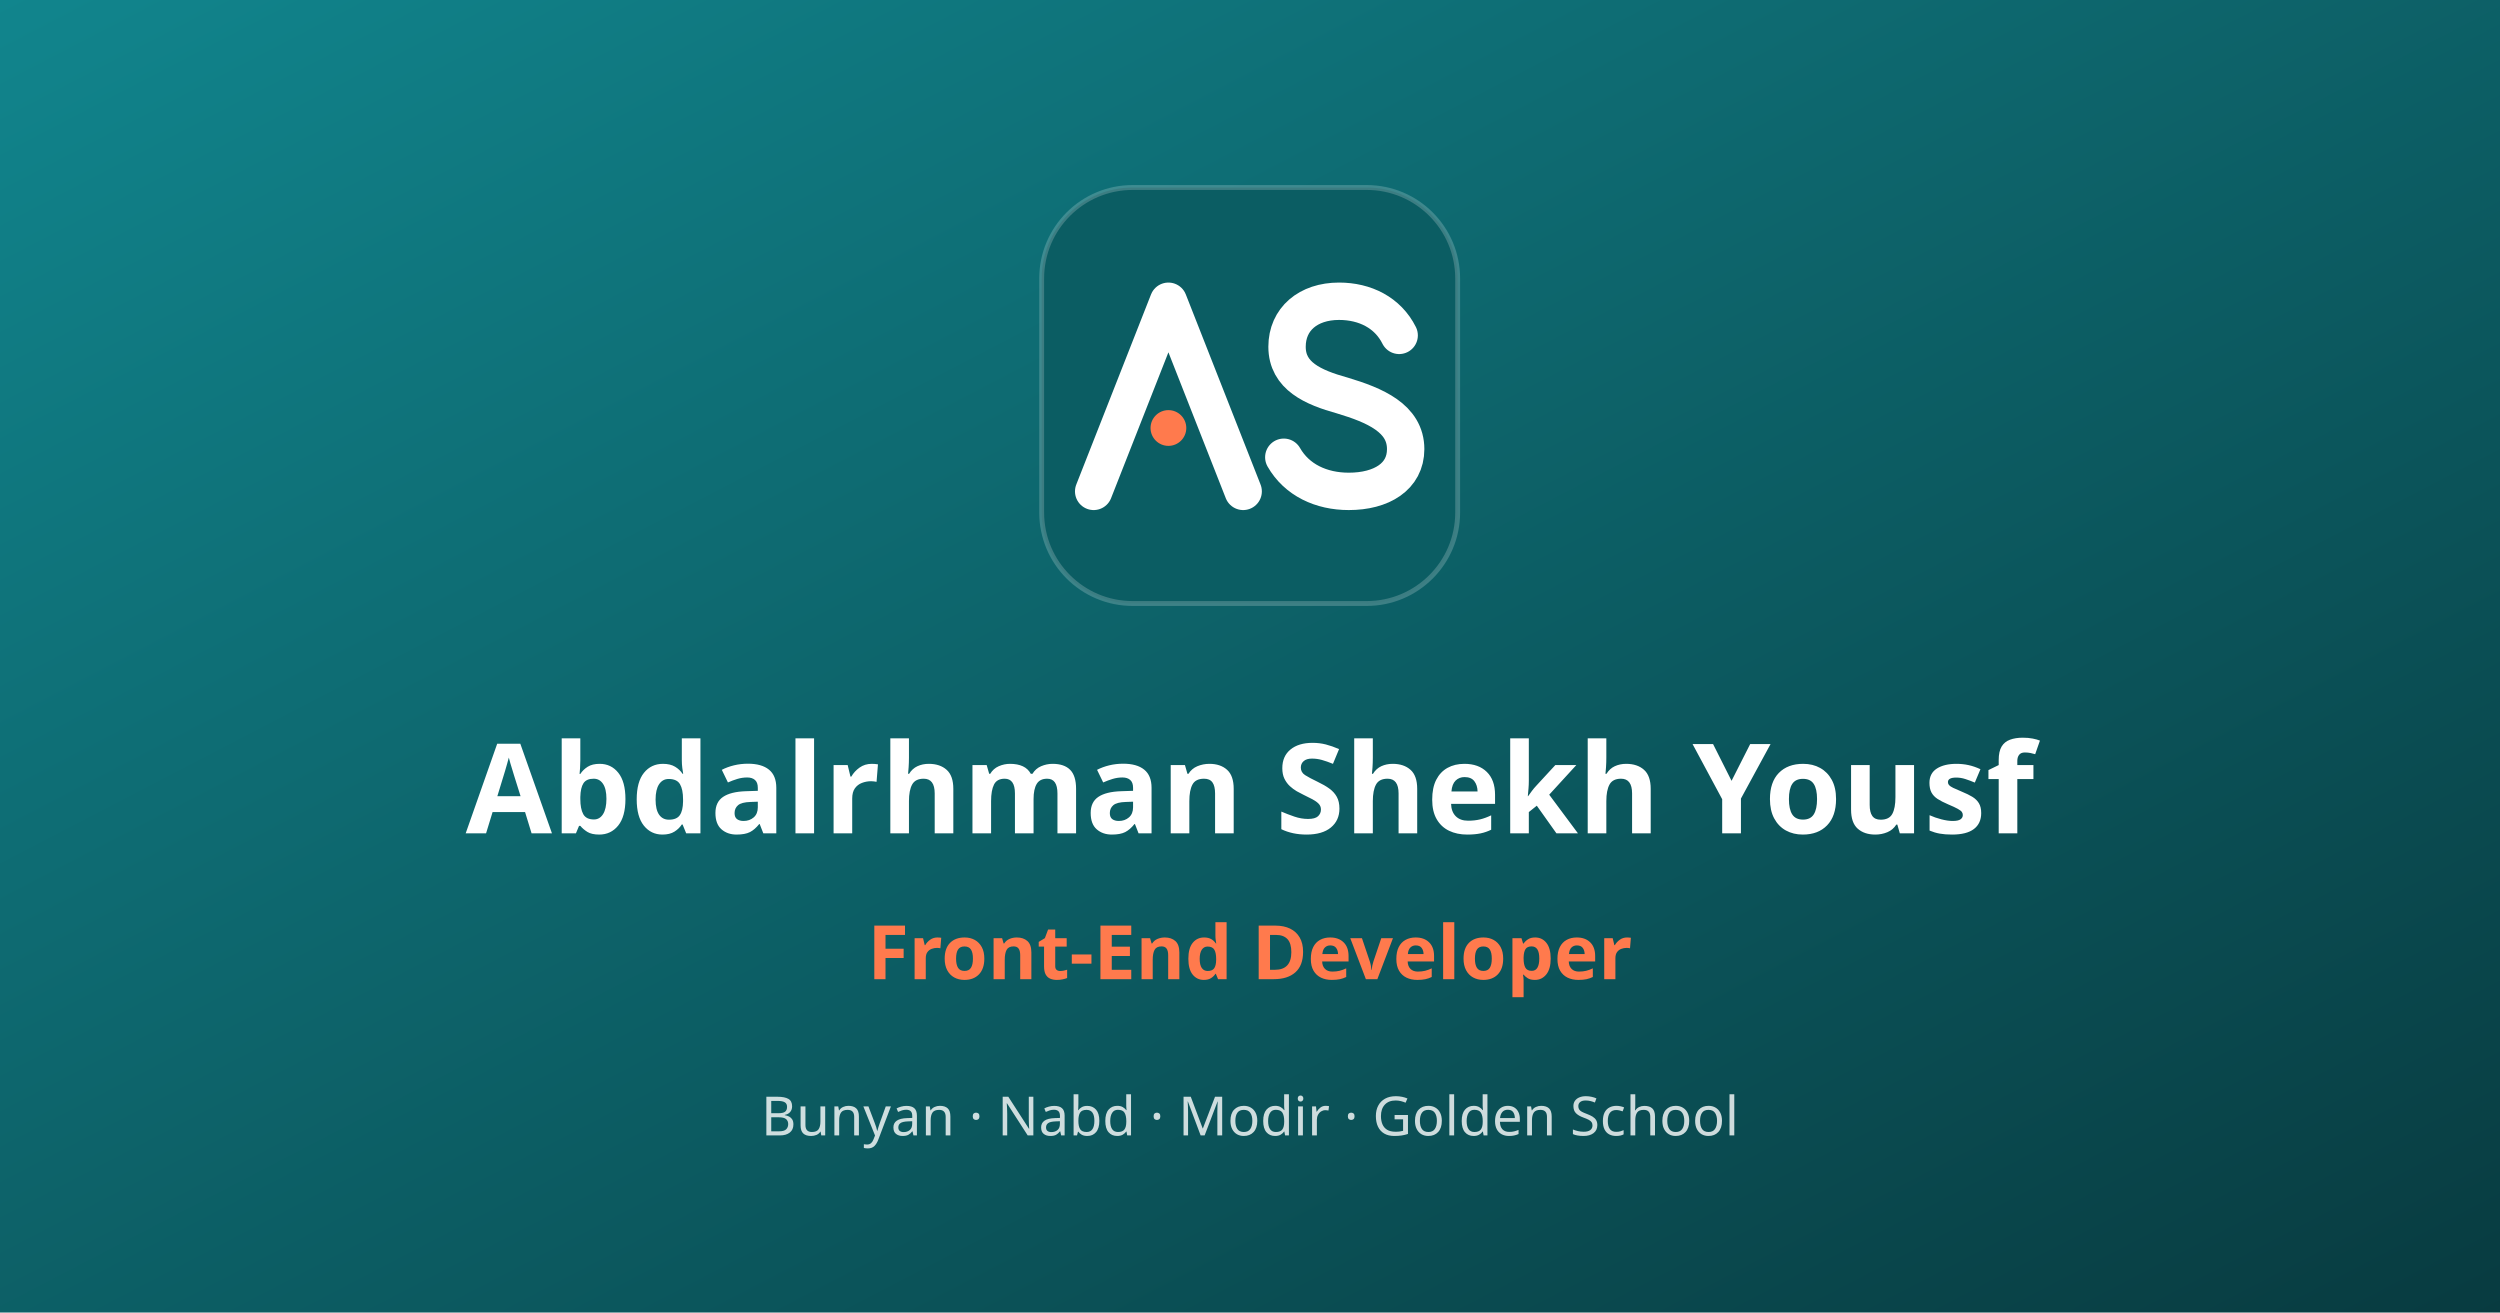
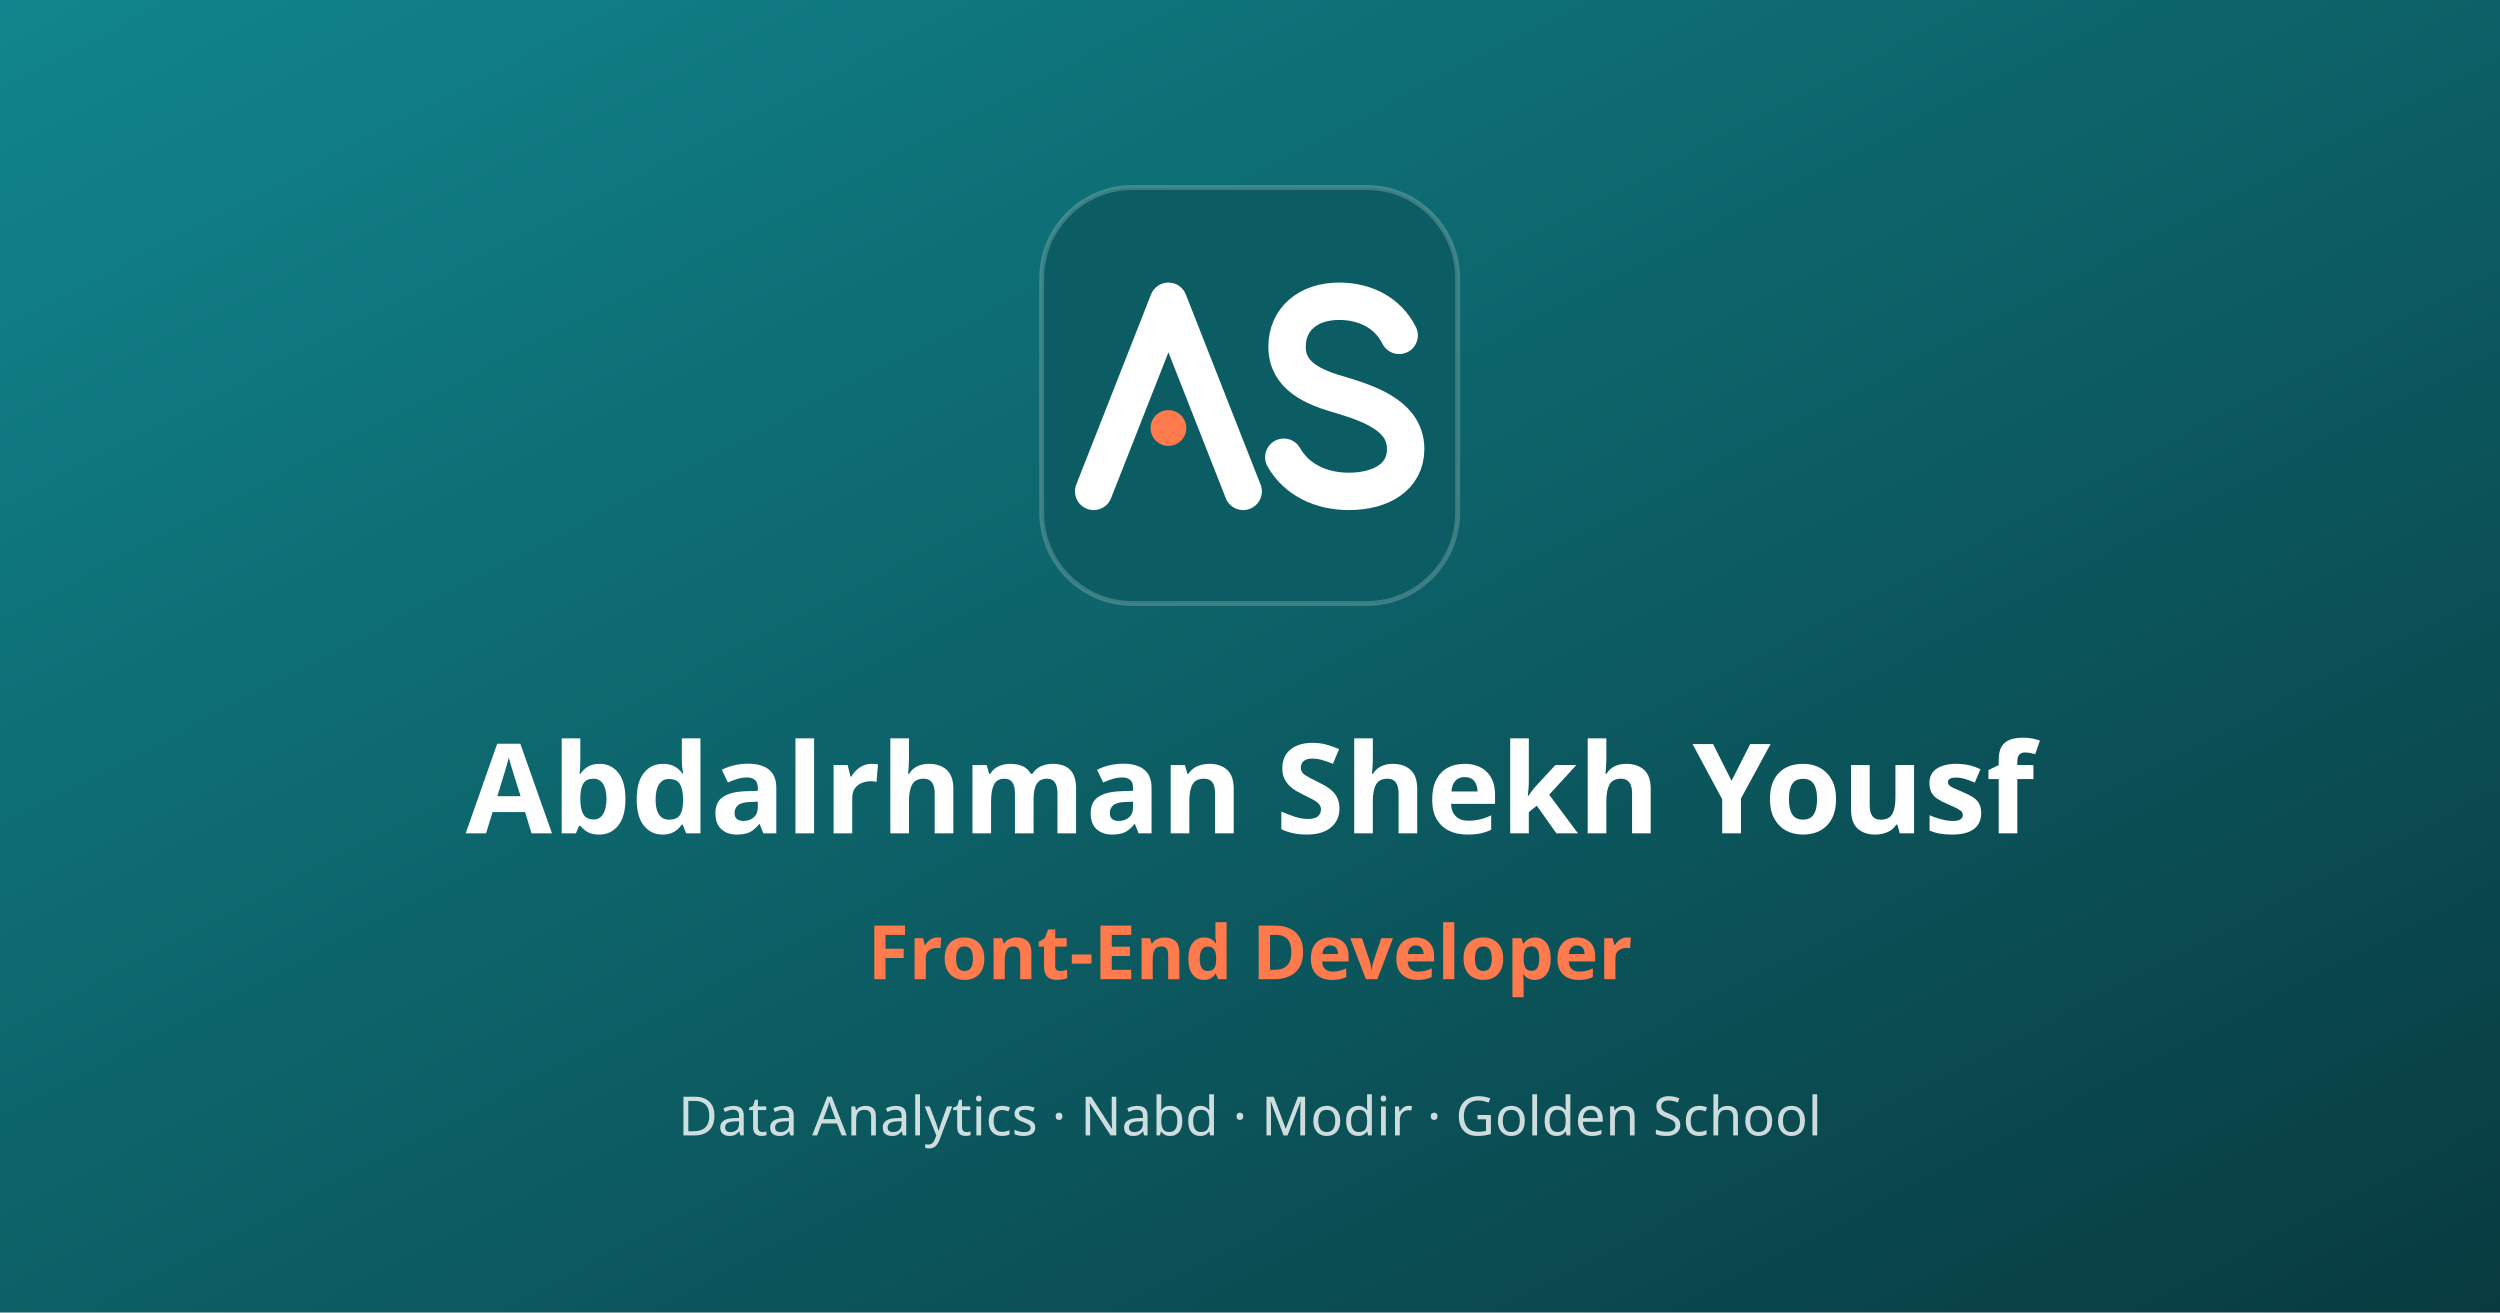
<svg xmlns="http://www.w3.org/2000/svg" viewBox="0 0 1200 630" width="1200" height="630">
  <defs>
    <linearGradient id="b" x1="0" y1="0" x2="1" y2="1">
      <stop offset="0" stop-color="#11858d" />
      <stop offset="1" stop-color="#083b40" />
    </linearGradient>
  </defs>
  <rect width="1200" height="630" fill="url(#b)" />
  <g transform="translate(500 90) scale(0.39)">
    <rect width="512" height="512" rx="112" fill="#0b5d63" stroke="#ffffff33" stroke-width="6" />
    <g fill="none" stroke="#fff" stroke-width="46" stroke-linecap="round" stroke-linejoin="round">
      <path d="M64 374 L156 140 L248 374" />
      <path d="M440 182 C426 154 398 140 366 140 C328 140 302 162 302 196 C302 232 334 246 370 256 C410 268 448 284 448 322 C448 356 418 374 378 374 C344 374 314 360 298 332" />
    </g>
    <circle cx="156" cy="296" r="22" fill="#ff7a4d" />
  </g>
  <text x="600" y="400" text-anchor="middle" fill="#fff" font-family="Poppins, sans-serif" font-size="60" font-weight="700">Abdalrhman Shekh Yousf</text>
  <text x="600" y="470" text-anchor="middle" fill="#ff7a4d" font-family="Poppins, sans-serif" font-size="36" font-weight="600">Front-End Developer</text>
-   <text x="600" y="545" text-anchor="middle" fill="#ffffffcc" font-family="Poppins, sans-serif" font-size="26">Bunyan · Nabd · Modir · Golden School</text>
+   <text x="600" y="545" text-anchor="middle" fill="#ffffffcc" font-family="Poppins, sans-serif" font-size="26">Data Analytics · Nabd · Modir · Golden School</text>
</svg>
